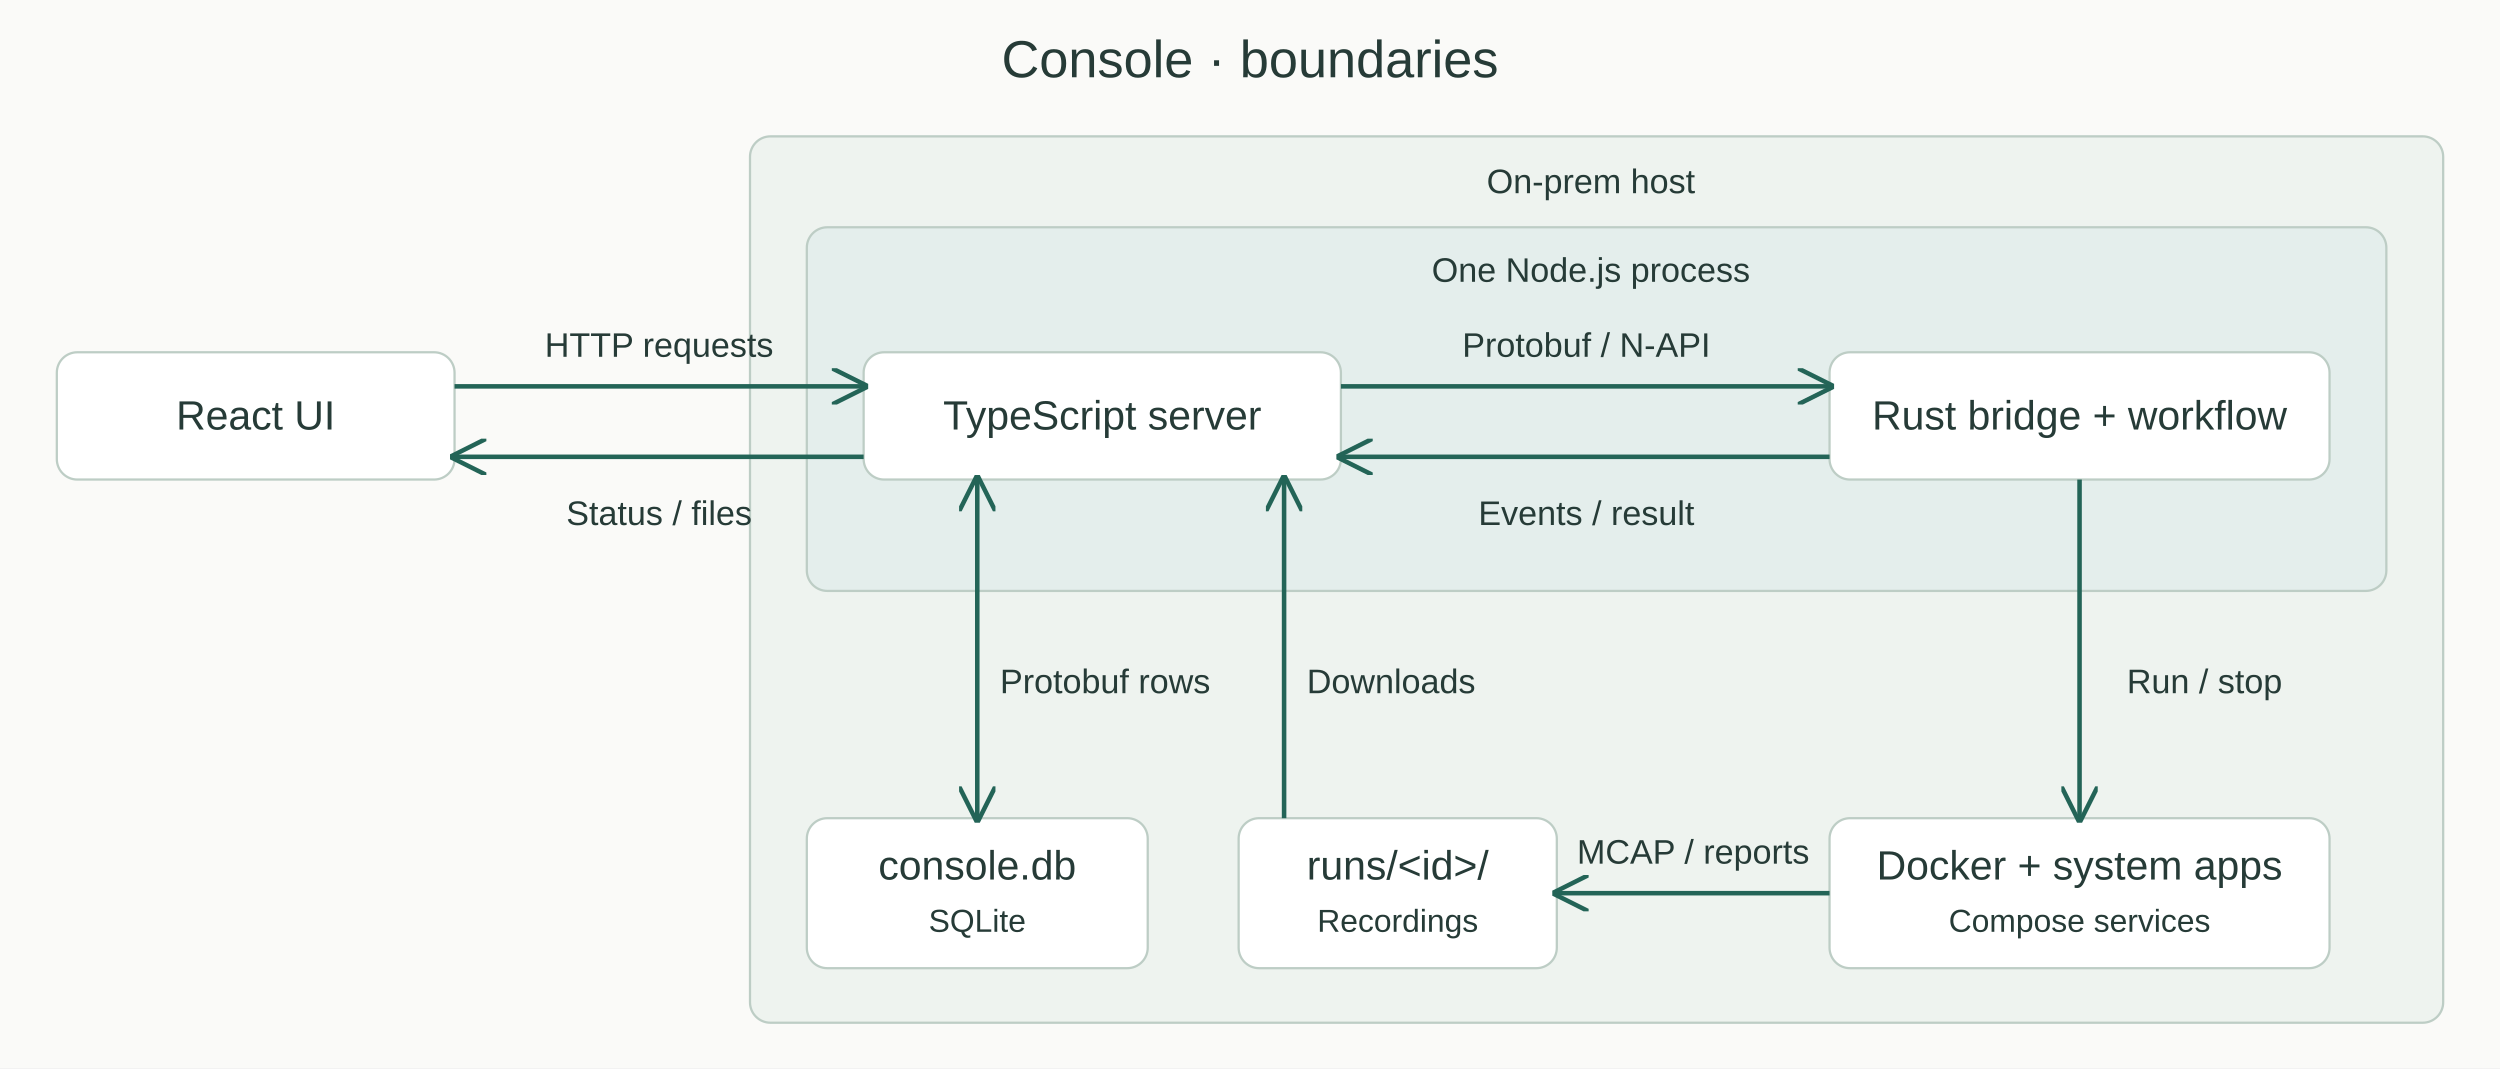
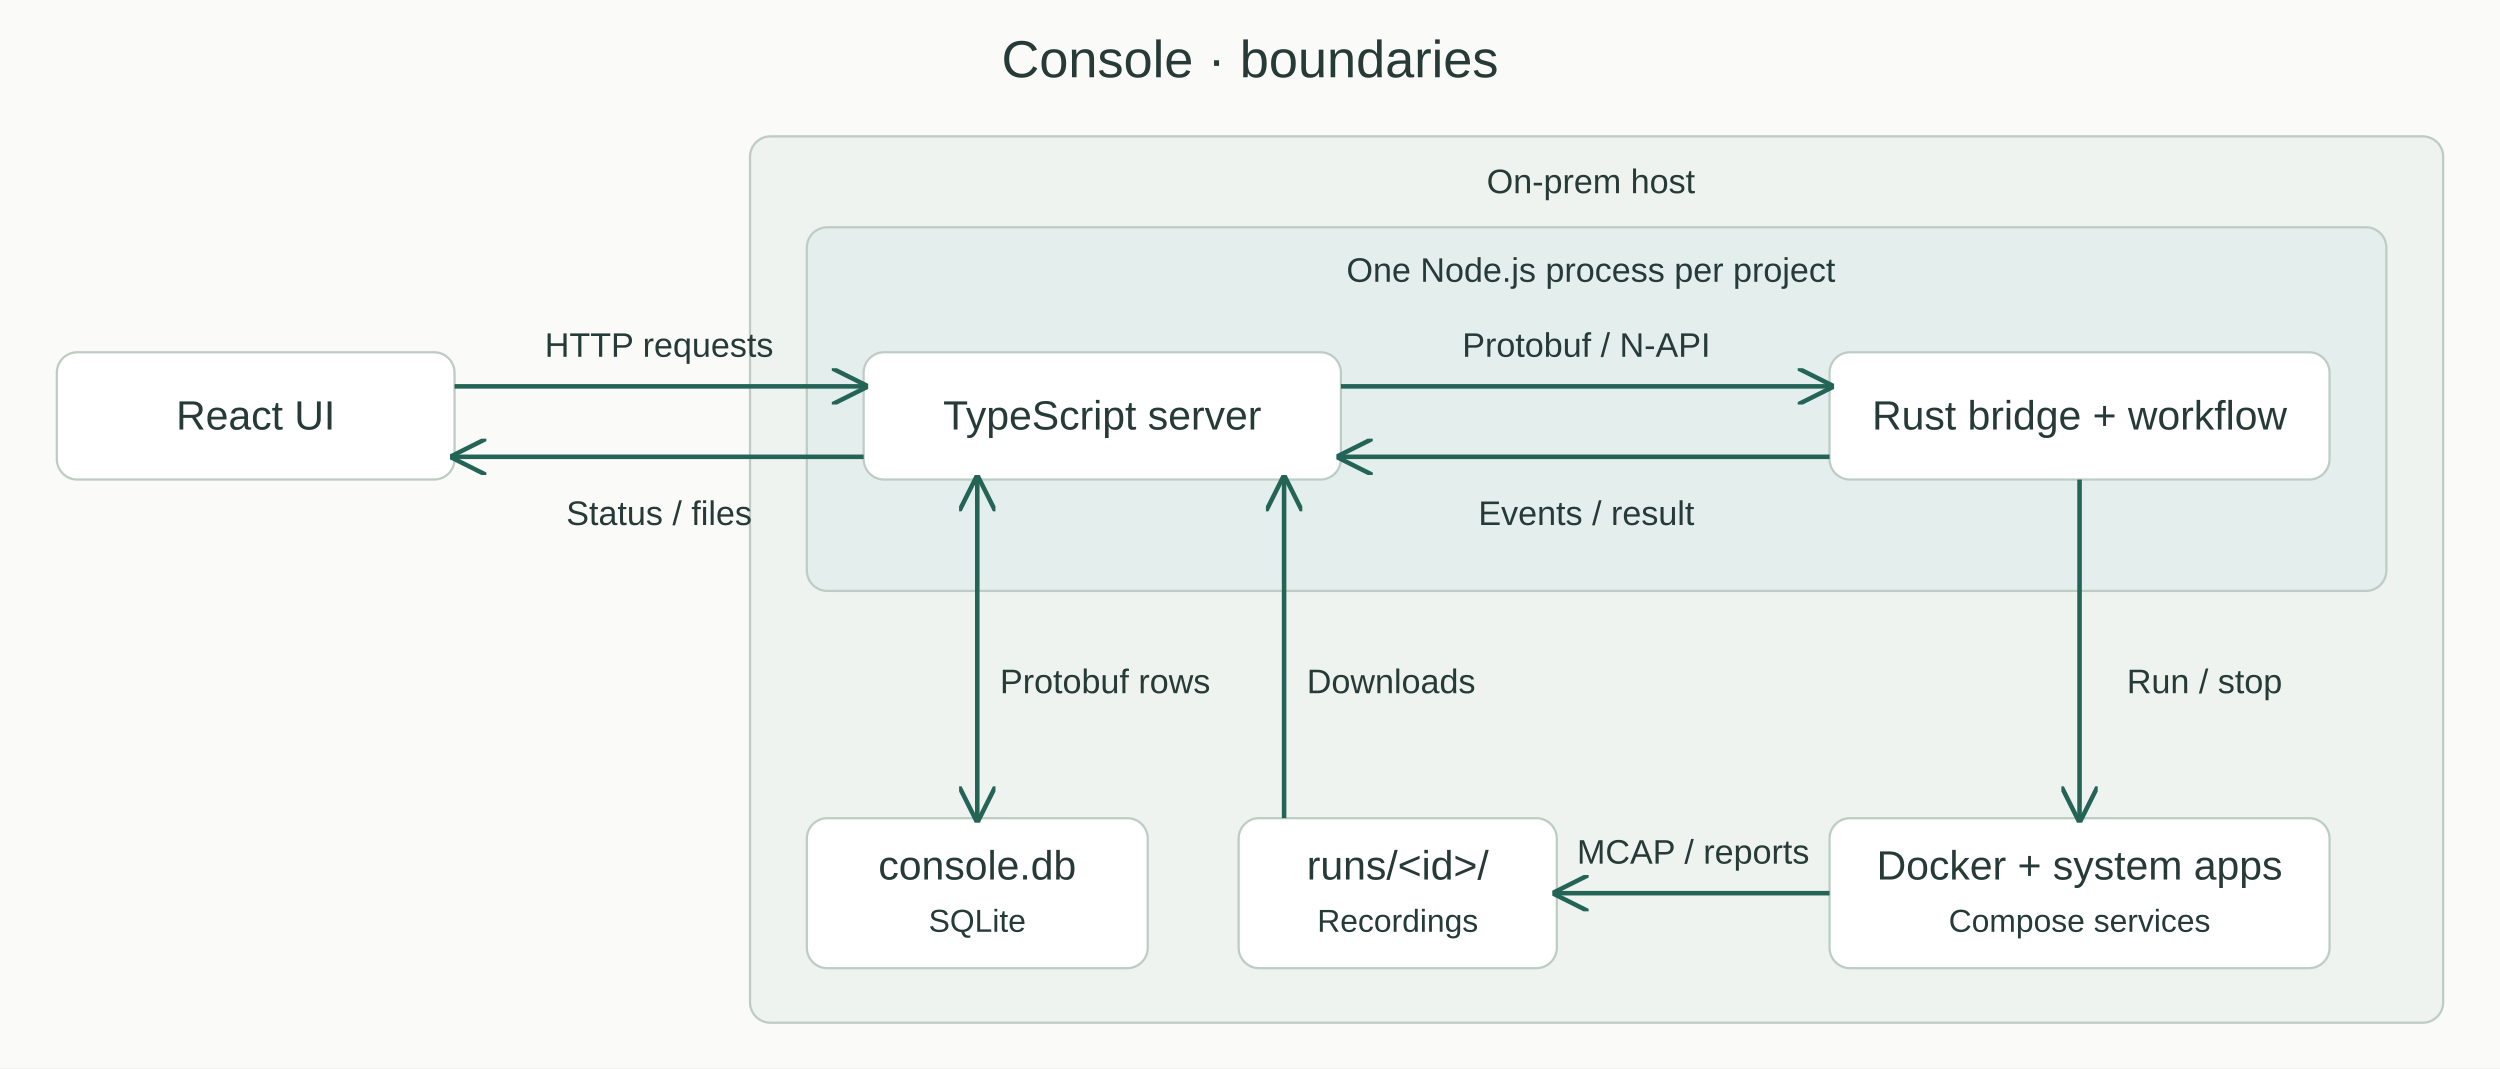
<svg xmlns="http://www.w3.org/2000/svg" width="1100" height="470" viewBox="0 0 1100 470" role="img">
  <defs>
    <marker id="a" markerWidth="8" markerHeight="8" refX="7" refY="4" orient="auto-start-reverse">
      <path d="M0 0L8 4L0 8" fill="none" stroke="#236457" />
    </marker>
  </defs>
  <rect width="100%" height="100%" fill="#fafaf8" />
  <text x="550.0" y="34" text-anchor="middle" font-family="Arial,sans-serif" font-size="23" fill="#263b37">Console · boundaries</text>
  <rect x="330" y="60" width="745" height="390" rx="9" fill="#eef3ef" stroke="#bdcdc5" />
  <text x="700" y="85" text-anchor="middle" font-family="Arial,sans-serif" font-size="15" fill="#263b37">On-prem host</text>
  <rect x="355" y="100" width="695" height="160" rx="9" fill="#e4eeec" stroke="#bdcdc5" />
-   <text x="700" y="124" text-anchor="middle" font-family="Arial,sans-serif" font-size="15" fill="#263b37">One Node.js process</text>
+   <text x="700" y="124" text-anchor="middle" font-family="Arial,sans-serif" font-size="15" fill="#263b37">One Node.js process per project</text>
  <rect x="25" y="155" width="175" height="56" rx="9" fill="#fff" stroke="#bdcdc5" />
  <text x="112.5" y="189" text-anchor="middle" font-family="Arial,sans-serif" font-size="18" fill="#263b37">React UI</text>
  <rect x="380" y="155" width="210" height="56" rx="9" fill="#fff" stroke="#bdcdc5" />
  <text x="485.0" y="189" text-anchor="middle" font-family="Arial,sans-serif" font-size="18" fill="#263b37">TypeScript server</text>
  <rect x="805" y="155" width="220" height="56" rx="9" fill="#fff" stroke="#bdcdc5" />
  <text x="915.0" y="189" text-anchor="middle" font-family="Arial,sans-serif" font-size="18" fill="#263b37">Rust bridge + workflow</text>
  <path d="M200 170H380" fill="none" stroke="#236457" stroke-width="2" marker-end="url(#a)" />
  <text x="290" y="157" text-anchor="middle" font-family="Arial,sans-serif" font-size="15" fill="#263b37">HTTP requests</text>
  <path d="M380 201H200" fill="none" stroke="#236457" stroke-width="2" marker-end="url(#a)" />
  <text x="290" y="231" text-anchor="middle" font-family="Arial,sans-serif" font-size="15" fill="#263b37">Status / files</text>
  <path d="M590 170H805" fill="none" stroke="#236457" stroke-width="2" marker-end="url(#a)" />
  <text x="698" y="157" text-anchor="middle" font-family="Arial,sans-serif" font-size="15" fill="#263b37">Protobuf / N-API</text>
  <path d="M805 201H590" fill="none" stroke="#236457" stroke-width="2" marker-end="url(#a)" />
  <text x="698" y="231" text-anchor="middle" font-family="Arial,sans-serif" font-size="15" fill="#263b37">Events / result</text>
  <rect x="355" y="360" width="150" height="66" rx="9" fill="#fff" stroke="#bdcdc5" />
  <text x="430.0" y="387" text-anchor="middle" font-family="Arial,sans-serif" font-size="18" fill="#263b37">console.db</text>
  <text x="430.0" y="410" text-anchor="middle" font-family="Arial,sans-serif" font-size="14" fill="#263b37">SQLite</text>
  <rect x="545" y="360" width="140" height="66" rx="9" fill="#fff" stroke="#bdcdc5" />
  <text x="615.0" y="387" text-anchor="middle" font-family="Arial,sans-serif" font-size="18" fill="#263b37">runs/&lt;id&gt;/</text>
  <text x="615.0" y="410" text-anchor="middle" font-family="Arial,sans-serif" font-size="14" fill="#263b37">Recordings</text>
  <rect x="805" y="360" width="220" height="66" rx="9" fill="#fff" stroke="#bdcdc5" />
  <text x="915.0" y="387" text-anchor="middle" font-family="Arial,sans-serif" font-size="18" fill="#263b37">Docker + system apps</text>
  <text x="915.0" y="410" text-anchor="middle" font-family="Arial,sans-serif" font-size="14" fill="#263b37">Compose services</text>
  <path d="M430 211V360" fill="none" stroke="#236457" stroke-width="2" marker-end="url(#a)" marker-start="url(#a)" />
  <text x="440" y="305" text-anchor="start" font-family="Arial,sans-serif" font-size="15" fill="#263b37">Protobuf rows</text>
  <path d="M565 360V211" fill="none" stroke="#236457" stroke-width="2" marker-end="url(#a)" />
  <text x="575" y="305" text-anchor="start" font-family="Arial,sans-serif" font-size="15" fill="#263b37">Downloads</text>
  <path d="M915 211V360" fill="none" stroke="#236457" stroke-width="2" marker-end="url(#a)" />
  <text x="970" y="305" text-anchor="middle" font-family="Arial,sans-serif" font-size="15" fill="#263b37">Run / stop</text>
  <path d="M805 393H685" fill="none" stroke="#236457" stroke-width="2" marker-end="url(#a)" />
  <text x="745" y="380" text-anchor="middle" font-family="Arial,sans-serif" font-size="15" fill="#263b37">MCAP / reports</text>
</svg>
